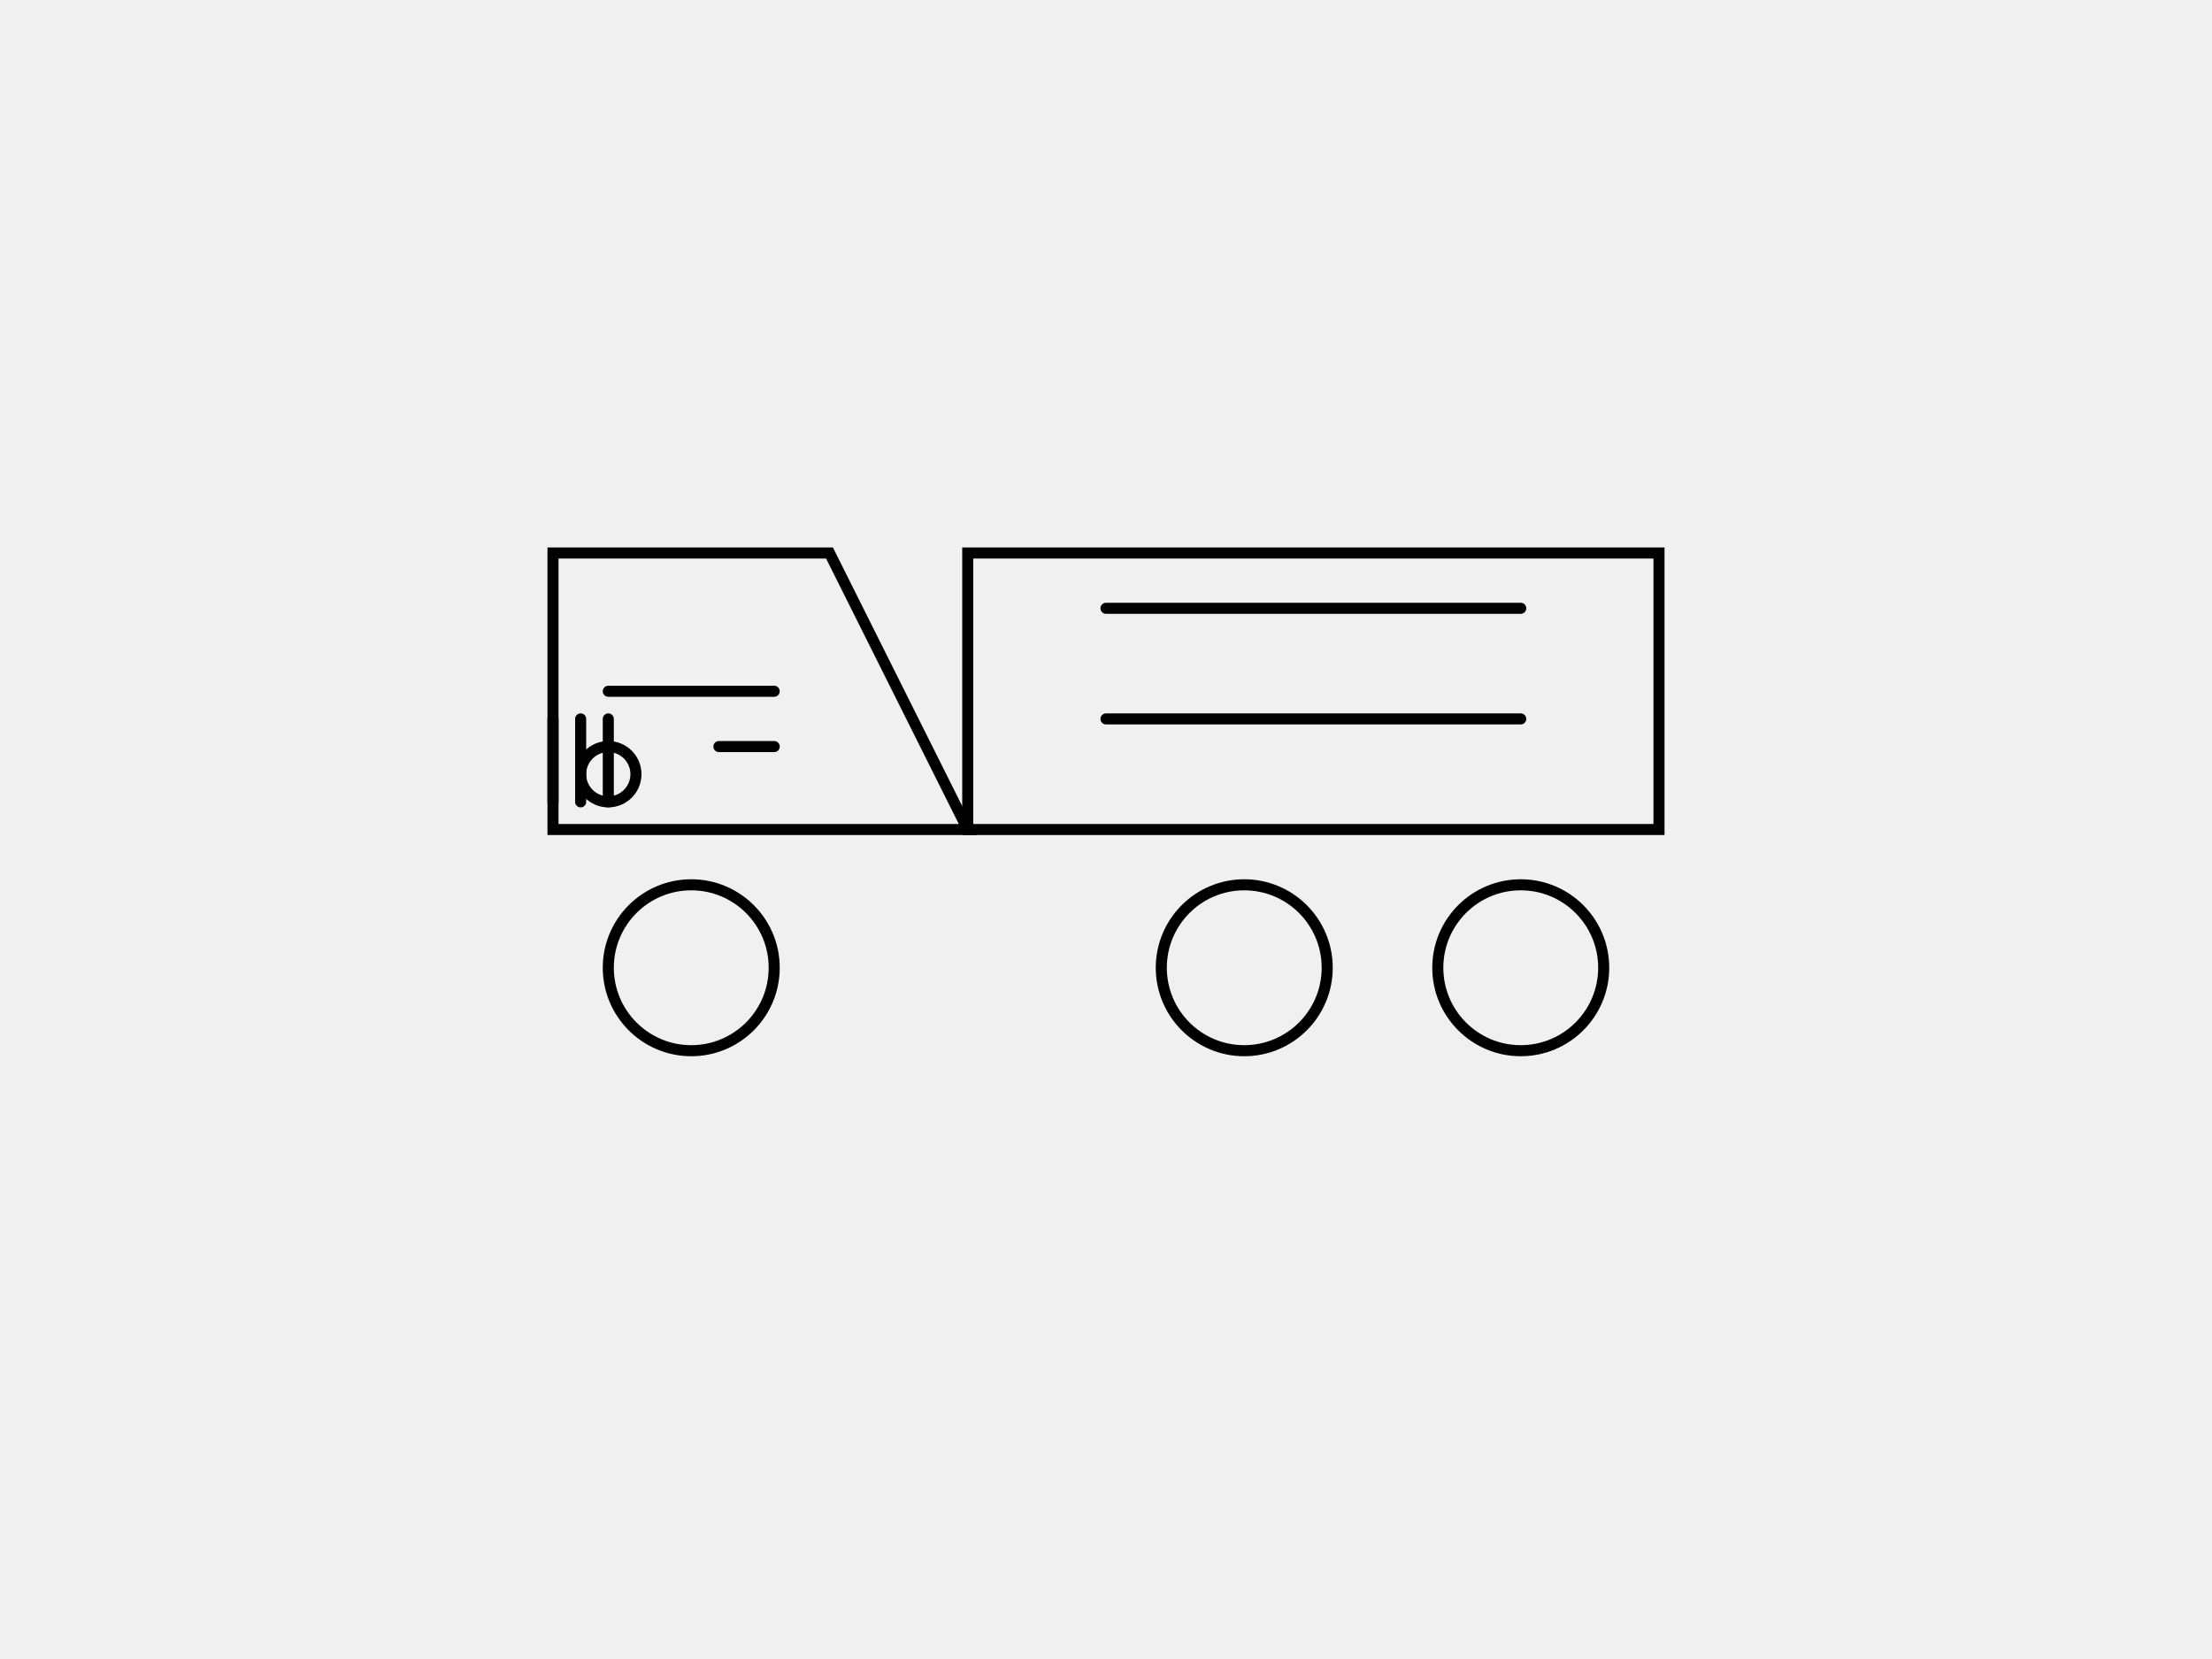
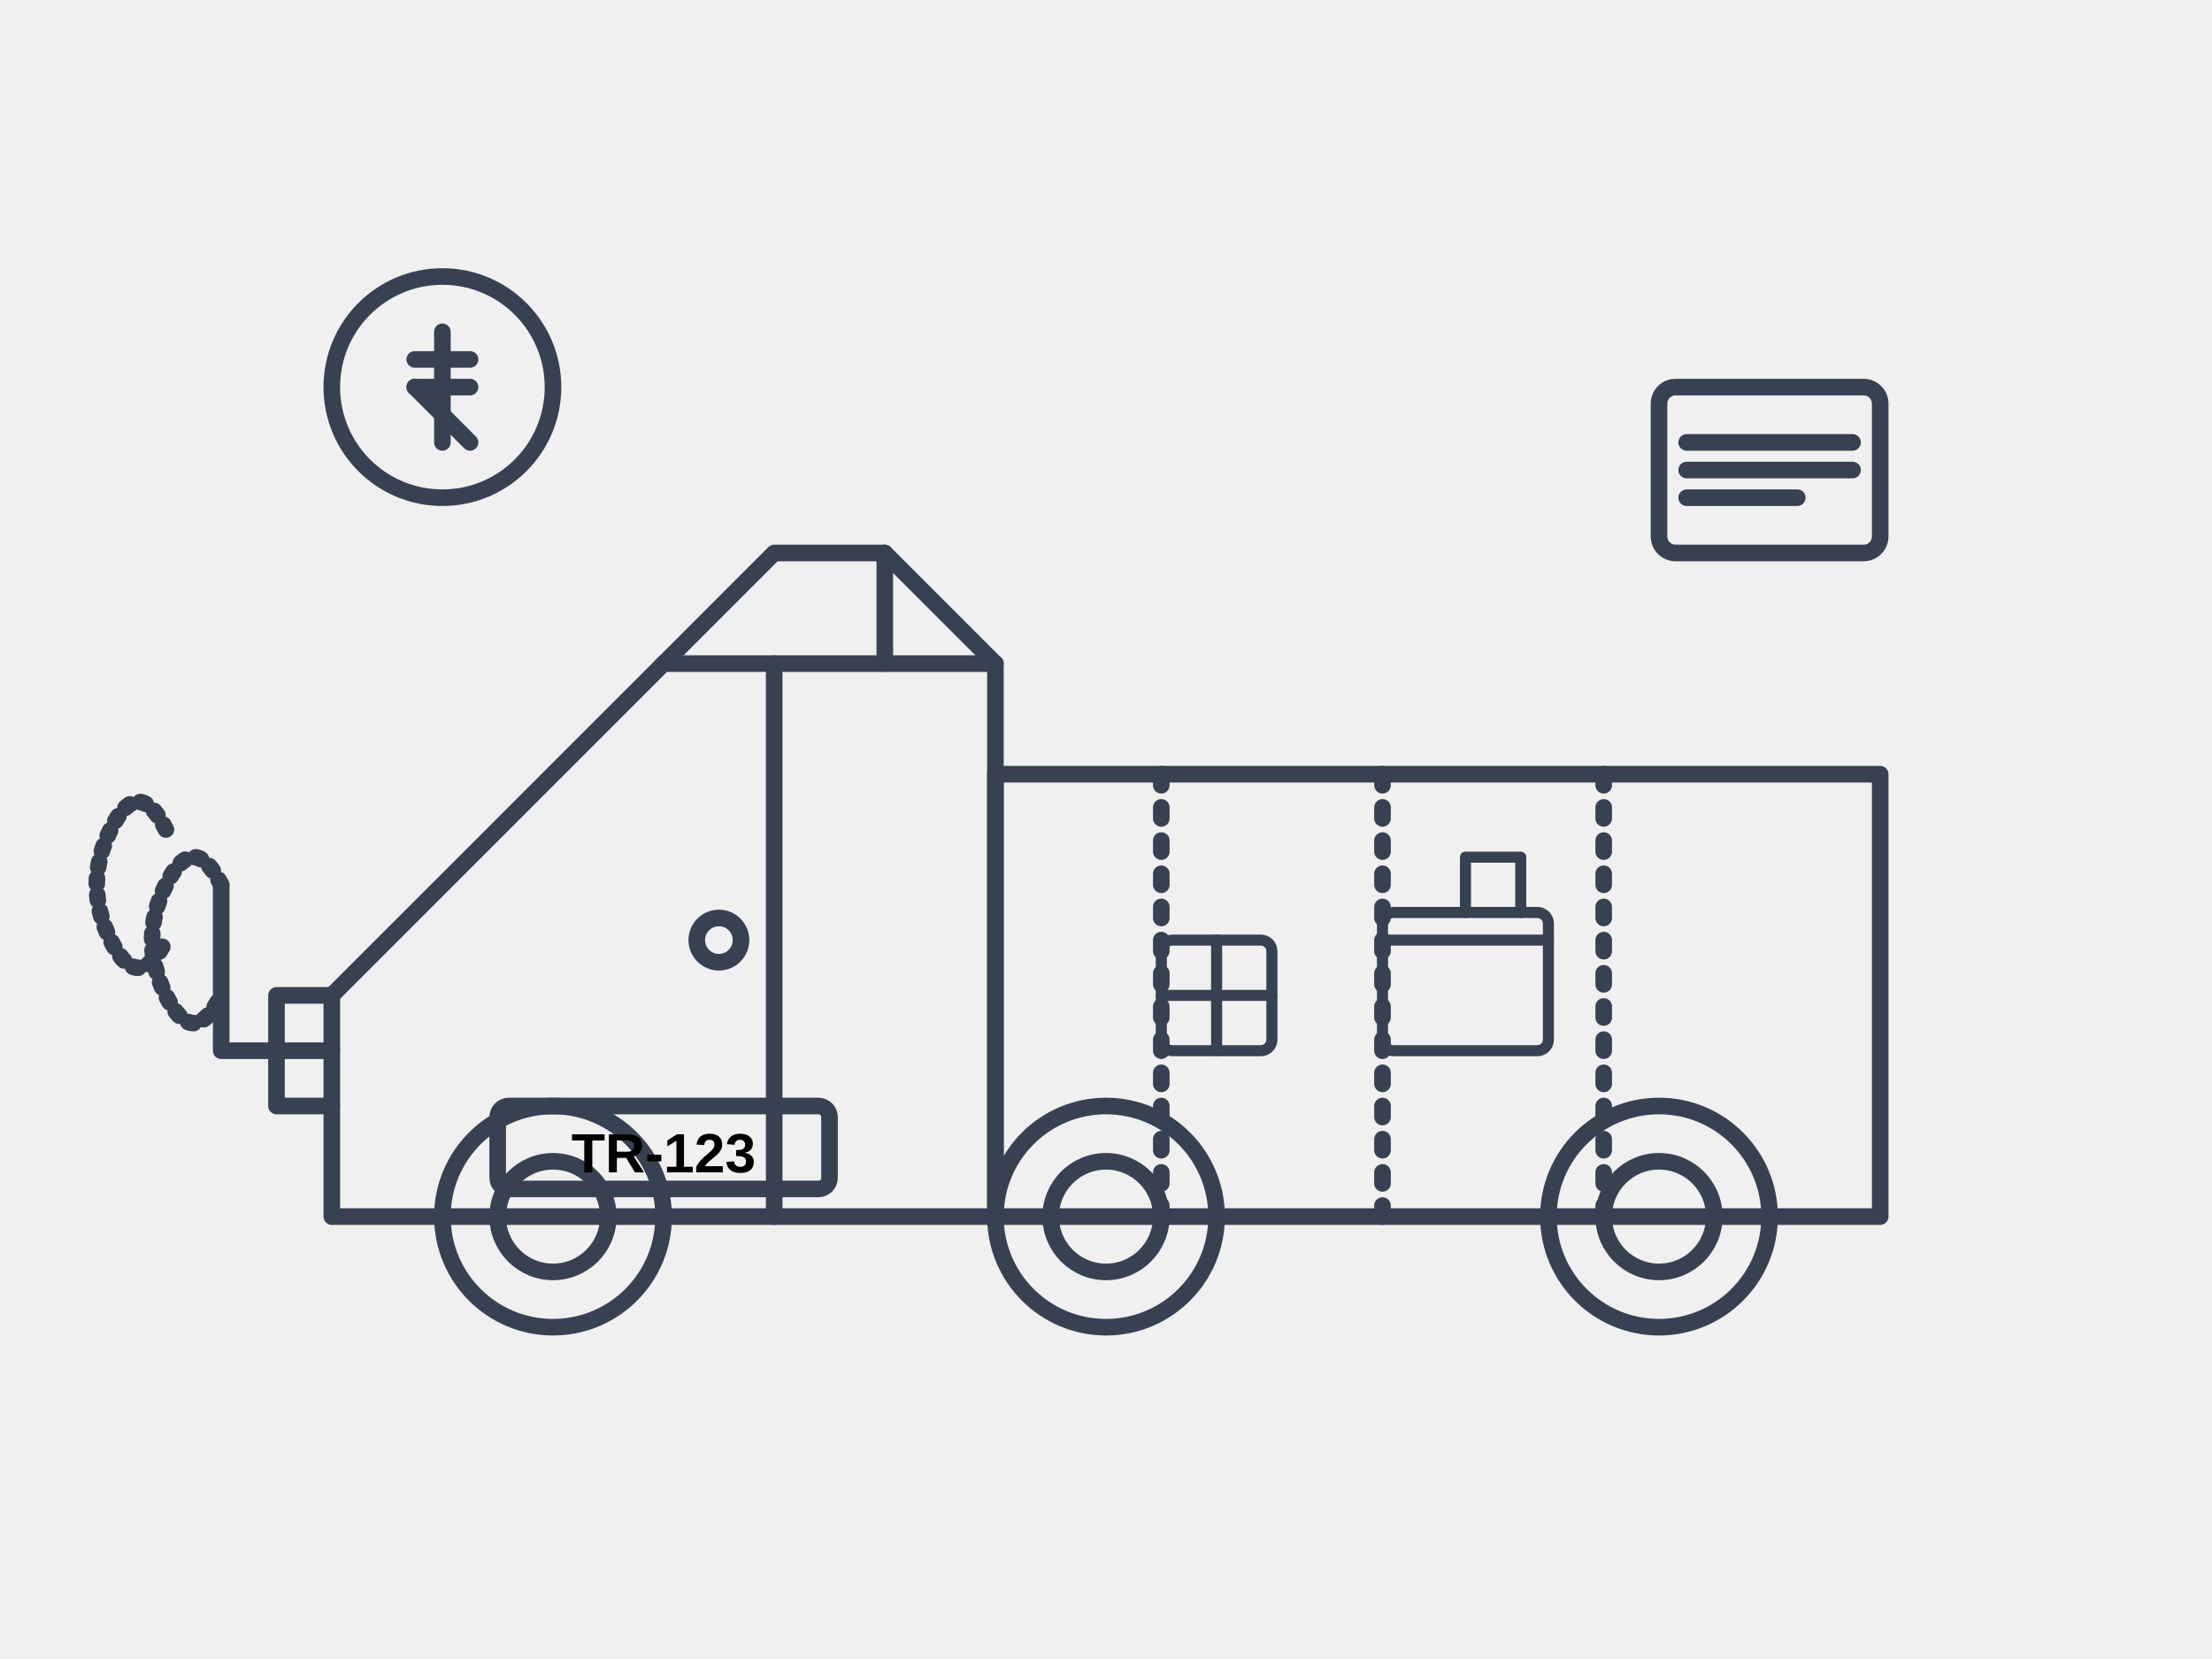
- <svg xmlns="http://www.w3.org/2000/svg" width="800px" height="600px" viewBox="0 0 800 600" version="1.1" class="dark:text-white text-gray-900">
+ <svg xmlns="http://www.w3.org/2000/svg" width="400" height="300" viewBox="0 0 400 300" fill="none">
  <style>
-         g { stroke: currentColor; }
-         @media (prefers-color-scheme: dark) {
-             g { stroke: white; }
-         }
-     </style>
-   <g stroke="currentColor" stroke-width="4" fill="none" stroke-linecap="round">
-     <path d="M200,300 L200,200 L300,200 L350,300 Z" />
-     <path d="M350,300 L600,300 L600,200 L350,200 Z" />
-     <circle cx="250" cy="350" r="30" />
-     <circle cx="450" cy="350" r="30" />
-     <circle cx="550" cy="350" r="30" />
-     <path d="M220,250 L280,250" />
-     <circle cx="220" cy="280" r="10" />
-     <path d="M200,260 L200,290" />
-     <path d="M210,260 L210,290" />
-     <path d="M220,260 L220,290" />
-     <path d="M400,220 L550,220" />
-     <path d="M400,260 L550,260" />
-     <path d="M260,270 L280,270" />
-   </g>
+     path, circle, rect, line, polygon {
+       stroke: #374151;
+     }
+     @media (prefers-color-scheme: dark) {
+       path, circle, rect, line, polygon {
+         stroke: #e5e7eb;
+       }
+     }
+   </style>
+   <path d="M60 180 L120 120 L180 120 L180 220 L60 220 L60 180 Z" stroke-width="3" stroke-linecap="round" stroke-linejoin="round" />
+   <rect x="180" y="140" width="160" height="80" stroke-width="3" stroke-linecap="round" stroke-linejoin="round" />
+   <path d="M120 120 L140 100 L160 100 L180 120" stroke-width="3" stroke-linecap="round" stroke-linejoin="round" />
+   <line x1="160" y1="100" x2="160" y2="120" stroke-width="3" stroke-linecap="round" />
+   <circle cx="100" cy="220" r="20" stroke-width="3" stroke-linecap="round" />
+   <circle cx="100" cy="220" r="10" stroke-width="3" stroke-linecap="round" />
+   <circle cx="200" cy="220" r="20" stroke-width="3" stroke-linecap="round" />
+   <circle cx="200" cy="220" r="10" stroke-width="3" stroke-linecap="round" />
+   <circle cx="300" cy="220" r="20" stroke-width="3" stroke-linecap="round" />
+   <circle cx="300" cy="220" r="10" stroke-width="3" stroke-linecap="round" />
+   <line x1="140" y1="120" x2="140" y2="220" stroke-width="3" stroke-linecap="round" />
+   <circle cx="130" cy="170" r="4" stroke-width="3" stroke-linecap="round" />
+   <line x1="210" y1="140" x2="210" y2="220" stroke-width="3" stroke-linecap="round" stroke-dasharray="2 4" />
+   <line x1="250" y1="140" x2="250" y2="220" stroke-width="3" stroke-linecap="round" stroke-dasharray="2 4" />
+   <line x1="290" y1="140" x2="290" y2="220" stroke-width="3" stroke-linecap="round" stroke-dasharray="2 4" />
+   <path d="M60 180 L50 180 L50 200 L60 200" stroke-width="3" stroke-linecap="round" stroke-linejoin="round" />
+   <path d="M60 190 L40 190 L40 160" stroke-width="3" stroke-linecap="round" stroke-linejoin="round" />
+   <path d="M40 160 Q35 150, 30 160 Q25 170, 30 180 Q35 190, 40 180" stroke-width="3" stroke-linecap="round" stroke-linejoin="round" stroke-dasharray="1 2" />
+   <path d="M30 150 Q25 140, 20 150 Q15 160, 20 170 Q25 180, 30 170" stroke-width="3" stroke-linecap="round" stroke-linejoin="round" stroke-dasharray="1 2" />
+   <rect x="90" y="200" width="60" height="15" rx="2" stroke-width="3" stroke-linecap="round" />
+   <text x="120" y="212" font-family="Arial, sans-serif" font-size="10" font-weight="bold" text-anchor="middle" fill="currentColor">
+     TR-123
+   </text>
+   <rect x="210" y="170" width="20" height="20" rx="2" stroke-width="2" stroke-linecap="round" />
+   <line x1="210" y1="180" x2="230" y2="180" stroke-width="2" stroke-linecap="round" />
+   <line x1="220" y1="170" x2="220" y2="190" stroke-width="2" stroke-linecap="round" />
+   <rect x="250" y="165" width="30" height="25" rx="2" stroke-width="2" stroke-linecap="round" />
+   <line x1="250" y1="170" x2="280" y2="170" stroke-width="2" stroke-linecap="round" />
+   <path d="M265 165 L265 155 L275 155 L275 165" stroke-width="2" stroke-linecap="round" stroke-linejoin="round" />
+   <circle cx="80" cy="70" r="20" stroke-width="3" stroke-linecap="round" />
+   <path d="M80 60 L80 80" stroke-width="3" stroke-linecap="round" />
+   <path d="M75 65 L85 65" stroke-width="3" stroke-linecap="round" />
+   <path d="M75 70 L85 70" stroke-width="3" stroke-linecap="round" />
+   <path d="M85 80 L75 70" stroke-width="3" stroke-linecap="round" />
+   <rect x="300" y="70" width="40" height="30" rx="3" stroke-width="3" stroke-linecap="round" />
+   <line x1="305" y1="80" x2="335" y2="80" stroke-width="3" stroke-linecap="round" />
+   <line x1="305" y1="85" x2="335" y2="85" stroke-width="3" stroke-linecap="round" />
+   <line x1="305" y1="90" x2="325" y2="90" stroke-width="3" stroke-linecap="round" />
</svg>
